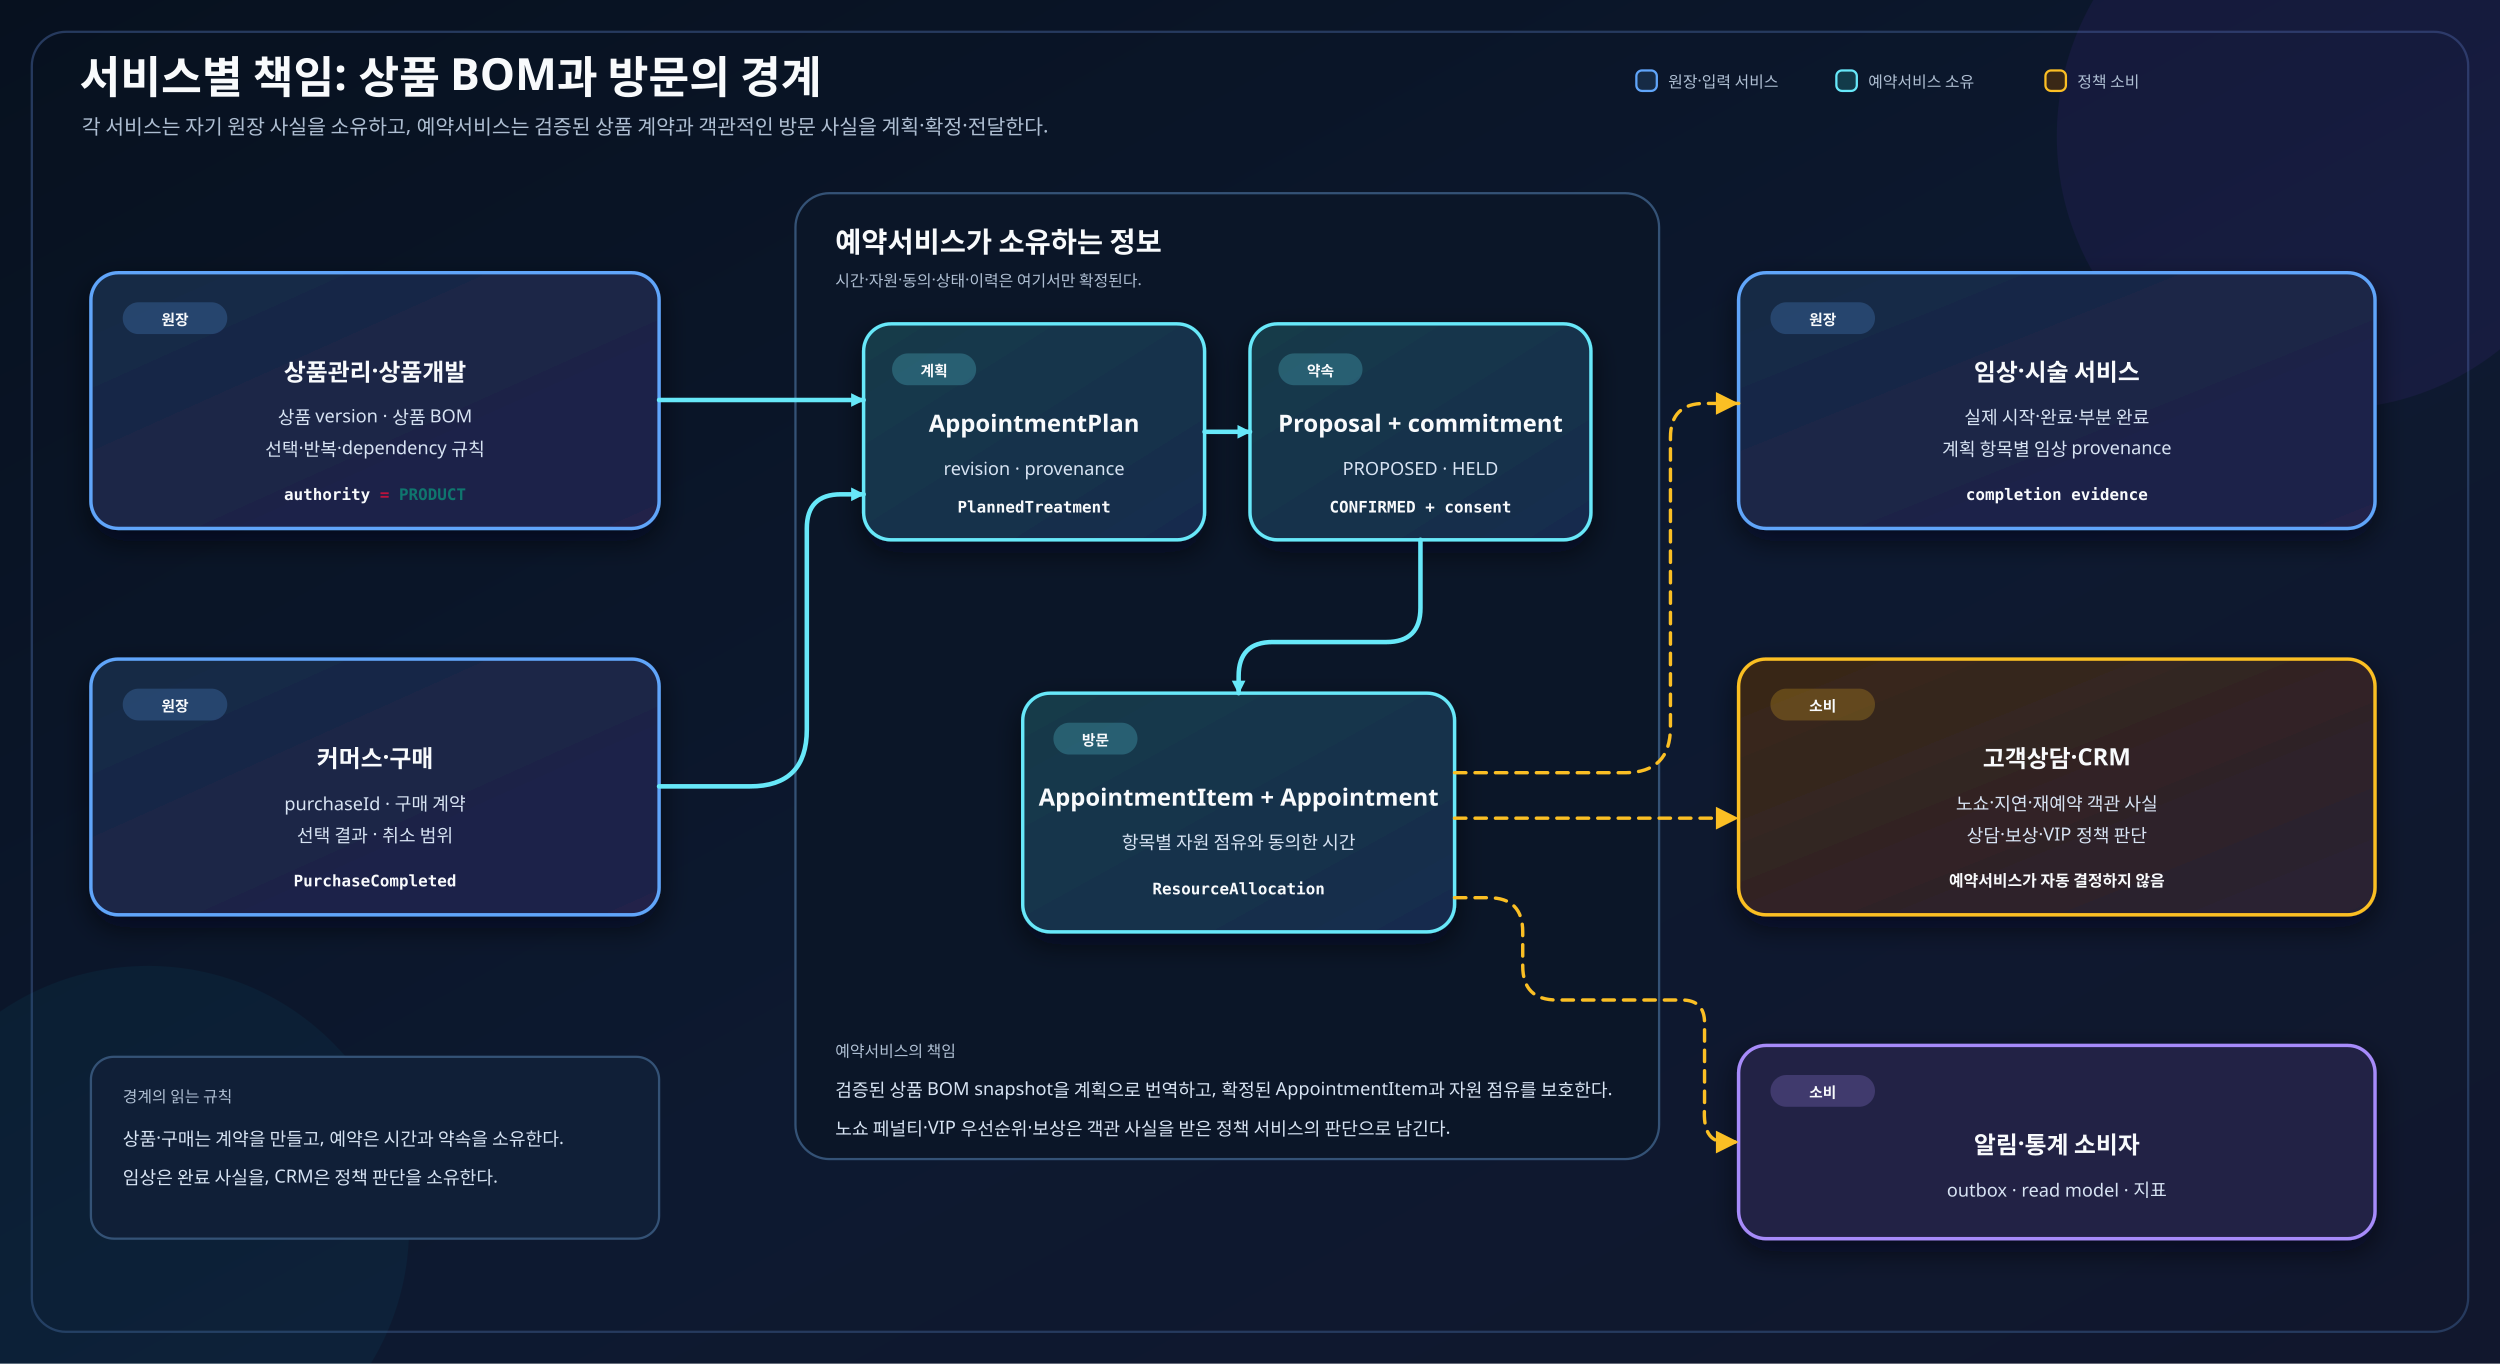
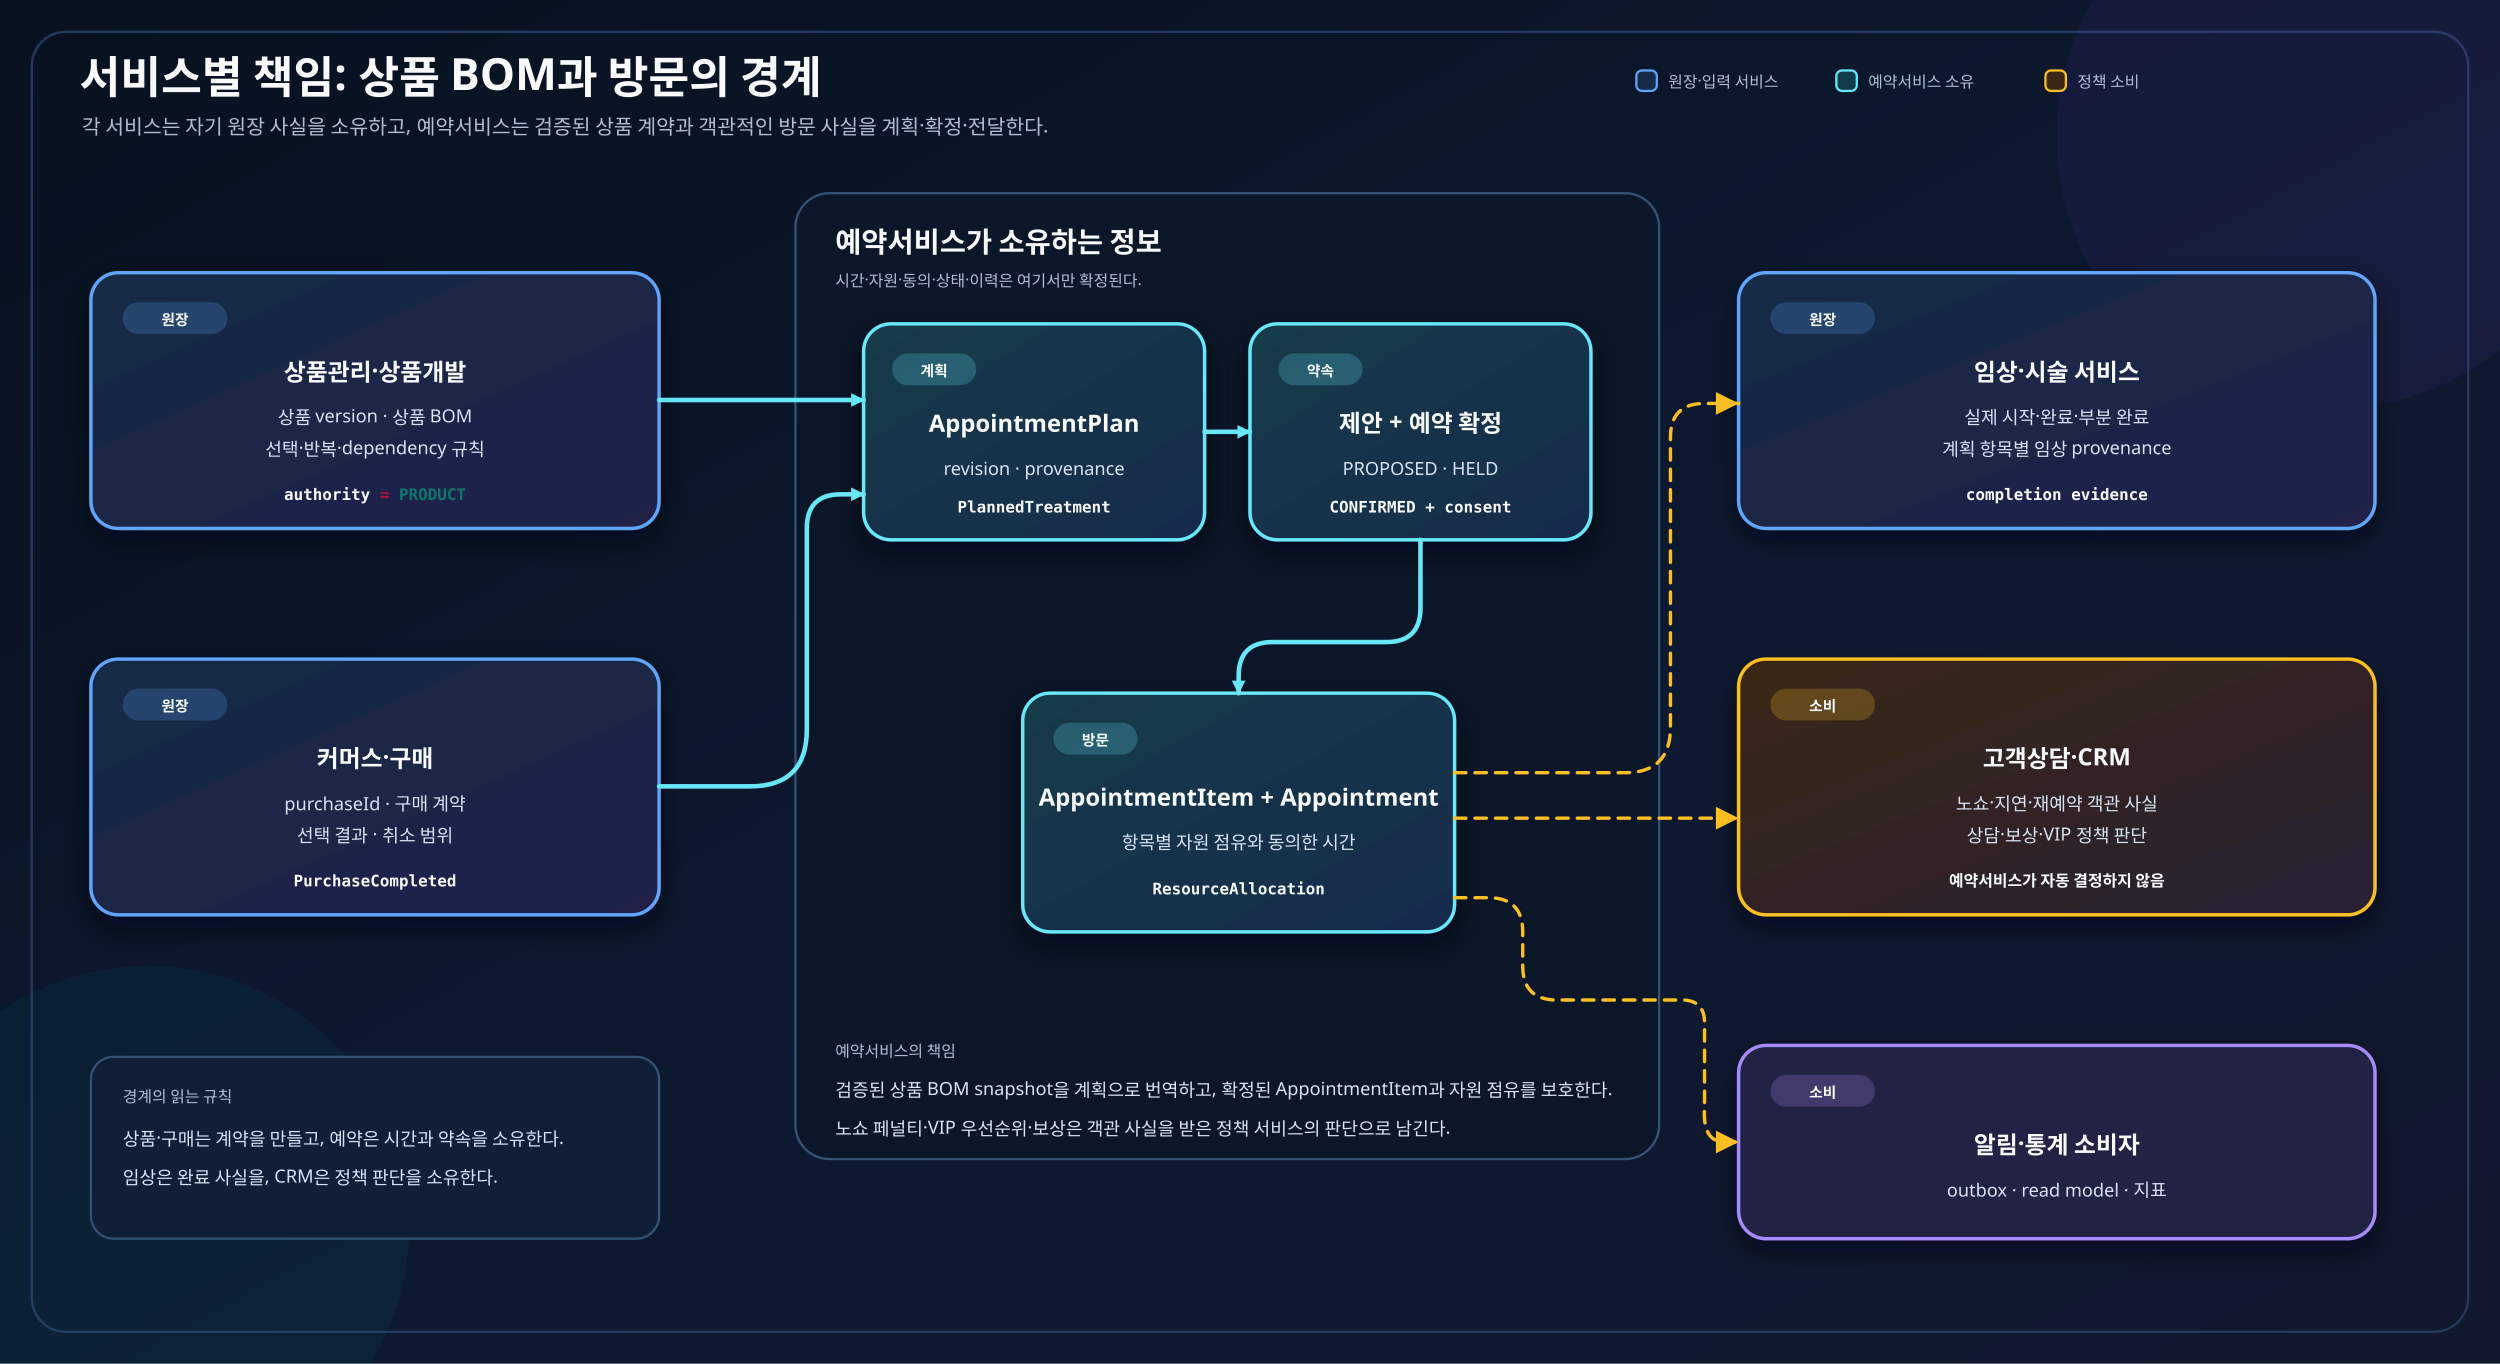
<svg xmlns="http://www.w3.org/2000/svg" width="2200" height="1200" viewBox="0 0 2200 1200" role="img" aria-labelledby="service-ko-title service-ko-desc">
  <defs>
    <linearGradient id="service-ko-bg" x1="0" y1="0" x2="1" y2="1">
      <stop offset="0" stop-color="#07111f" />
      <stop offset="0.56" stop-color="#0d1930" />
      <stop offset="1" stop-color="#11172d" />
    </linearGradient>
    <linearGradient id="service-ko-source" x1="0" y1="0" x2="1" y2="1">
      <stop offset="0" stop-color="#162b45" />
      <stop offset="1" stop-color="#202049" />
    </linearGradient>
    <linearGradient id="service-ko-reservation" x1="0" y1="0" x2="1" y2="1">
      <stop offset="0" stop-color="#123b4a" />
      <stop offset="1" stop-color="#192b4d" />
    </linearGradient>
    <linearGradient id="service-ko-policy" x1="0" y1="0" x2="1" y2="1">
      <stop offset="0" stop-color="#3a2816" />
      <stop offset="1" stop-color="#282034" />
    </linearGradient>
    <filter id="service-ko-shadow" x="-20%" y="-20%" width="140%" height="150%">
      <feDropShadow dx="0" dy="10" stdDeviation="12" flood-color="#020617" flood-opacity="0.58" />
    </filter>
    <marker id="service-ko-primary-arrow" viewBox="0 0 14 14" markerWidth="14" markerHeight="14" refX="12" refY="7" orient="auto" markerUnits="userSpaceOnUse" data-role="primary" data-size="14x14" data-tip-direction="positive-x">
      <path d="M 1 1 L 13 7 L 1 13 Z" fill="#67e8f9" data-arrowhead="true" data-solid-head="true" data-role="primary" data-size="14x14" />
    </marker>
    <marker id="service-ko-secondary-arrow" viewBox="0 0 10 10" markerWidth="10" markerHeight="10" refX="10" refY="5" orient="auto" markerUnits="userSpaceOnUse" overflow="visible" data-role="secondary" data-size="10x10" data-visible-size="20x20" data-tip-direction="positive-x">
      <path d="M -10 -5 L 10 5 L -10 15 Z" fill="#fbbf24" data-arrowhead="true" data-solid-head="true" data-role="secondary" data-size="10x10" data-visible-size="20x20" />
    </marker>
    <style>
      .title{font-family:"goorm Sans",sans-serif;font-size:39px;font-weight:700;fill:#f8fafc}.subtitle{font-family:"goorm Sans",sans-serif;font-size:18px;fill:#aebed2}.frame-title{font-family:"goorm Sans",sans-serif;font-size:25px;font-weight:700;fill:#f8fafc}.card-title{font-family:"goorm Sans",sans-serif;font-size:21px;font-weight:700;fill:#f8fafc}.body{font-family:"goorm Sans",sans-serif;font-size:16px;fill:#d7e3f3}.small{font-family:"goorm Sans",sans-serif;font-size:14px;fill:#aebed2}.code{font-family:"goorm Sans Code","goorm Sans",monospace;font-size:14px;font-weight:700;fill:#f8fafc}.pill{font-family:"goorm Sans Code","goorm Sans",monospace;font-size:13px;font-weight:700;fill:#f8fafc}.connector{fill:none;stroke-linecap:round;stroke-linejoin:round}.primary-line{stroke:#67e8f9;stroke-width:4}.handoff-line{stroke:#fbbf24;stroke-width:3;stroke-dasharray:10 8}.service-frame{fill:#0b1628;stroke:#345276;stroke-width:2}.source-card{fill:url(#service-ko-source);stroke:#60a5fa;stroke-width:3;filter:url(#service-ko-shadow)}.reservation-card{fill:url(#service-ko-reservation);stroke:#67e8f9;stroke-width:3;filter:url(#service-ko-shadow)}.policy-card{fill:url(#service-ko-policy);stroke:#fbbf24;stroke-width:3;filter:url(#service-ko-shadow)}.consumer-card{fill:#202044;stroke:#a78bfa;stroke-width:3;filter:url(#service-ko-shadow)}
    .syntax-type{fill:#0F766E}.syntax-operator{fill:#BE123C}</style>
  </defs>
  <rect width="2200" height="1200" fill="url(#service-ko-bg)" />
  <rect x="28" y="28" width="2144" height="1144" rx="30" fill="none" stroke="#263a5e" stroke-width="2" />
  <circle cx="2050" cy="120" r="240" fill="#7c3aed" opacity=".08" />
  <circle cx="130" cy="1080" r="230" fill="#0891b2" opacity=".07" />
  <text class="title" x="70" y="82">서비스별 책임: 상품 BOM과 방문의 경계</text>
  <text class="subtitle" x="72" y="118">각 서비스는 자기 원장 사실을 소유하고, 예약서비스는 검증된 상품 계약과 객관적인 방문 사실을 계획·확정·전달한다.</text>
  <g transform="translate(1440 62)">
    <rect x="0" y="0" width="18" height="18" rx="5" fill="#162b45" stroke="#60a5fa" stroke-width="2" />
    <text class="small" x="28" y="15">원장·입력 서비스</text>
    <rect x="176" y="0" width="18" height="18" rx="5" fill="#123b4a" stroke="#67e8f9" stroke-width="2" />
    <text class="small" x="204" y="15">예약서비스 소유</text>
    <rect x="360" y="0" width="18" height="18" rx="5" fill="#3a2816" stroke="#fbbf24" stroke-width="2" />
    <text class="small" x="388" y="15">정책 소비</text>
  </g>
  <g>
    <rect class="source-card" x="80" y="240" width="500" height="225" rx="24" />
    <rect x="108" y="266" width="92" height="28" rx="14" fill="#60a5fa" opacity=".22" />
    <text class="pill" x="154" y="286" text-anchor="middle">원장</text>
    <text class="card-title" x="330" y="335" text-anchor="middle">상품관리·상품개발</text>
    <text class="body" x="330" y="373" text-anchor="middle">상품 version · 상품 BOM</text>
    <text class="body" x="330" y="401" text-anchor="middle">선택·반복·dependency 규칙</text>
    <text class="code" x="330" y="440" text-anchor="middle">authority <tspan class="syntax-operator">=</tspan>
      <tspan class="syntax-type">PRODUCT</tspan>
    </text>
  </g>
  <g>
    <rect class="source-card" x="80" y="580" width="500" height="225" rx="24" />
    <rect x="108" y="606" width="92" height="28" rx="14" fill="#60a5fa" opacity=".22" />
    <text class="pill" x="154" y="626" text-anchor="middle">원장</text>
    <text class="card-title" x="330" y="675" text-anchor="middle">커머스·구매</text>
    <text class="body" x="330" y="713" text-anchor="middle">purchaseId · 구매 계약</text>
    <text class="body" x="330" y="741" text-anchor="middle">선택 결과 · 취소 범위</text>
    <text class="code" x="330" y="780" text-anchor="middle">PurchaseCompleted</text>
  </g>
  <rect class="service-frame" x="700" y="170" width="760" height="850" rx="30" />
  <text class="frame-title" x="735" y="222">예약서비스가 소유하는 정보</text>
  <text class="small" x="735" y="252">시간·자원·동의·상태·이력은 여기서만 확정된다.</text>
  <g>
    <rect class="reservation-card" x="760" y="285" width="300" height="190" rx="24" />
    <rect x="785" y="311" width="74" height="28" rx="14" fill="#67e8f9" opacity=".22" />
    <text class="pill" x="822" y="331" text-anchor="middle">계획</text>
    <text class="card-title" x="910" y="380" text-anchor="middle">AppointmentPlan</text>
    <text class="body" x="910" y="418" text-anchor="middle">revision · provenance</text>
    <text class="code" x="910" y="451" text-anchor="middle">PlannedTreatment</text>
  </g>
  <g>
    <rect class="reservation-card" x="1100" y="285" width="300" height="190" rx="24" />
    <rect x="1125" y="311" width="74" height="28" rx="14" fill="#67e8f9" opacity=".22" />
    <text class="pill" x="1162" y="331" text-anchor="middle">약속</text>
-     <text class="card-title" x="1250" y="380" text-anchor="middle">Proposal + commitment</text>
+     <text class="card-title" x="1250" y="380" text-anchor="middle">제안 + 예약 확정</text>
    <text class="body" x="1250" y="418" text-anchor="middle">PROPOSED · HELD</text>
    <text class="code" x="1250" y="451" text-anchor="middle">CONFIRMED + consent</text>
  </g>
  <g>
    <rect class="reservation-card" x="900" y="610" width="380" height="210" rx="24" />
    <rect x="927" y="636" width="74" height="28" rx="14" fill="#67e8f9" opacity=".22" />
    <text class="pill" x="964" y="656" text-anchor="middle">방문</text>
    <text class="card-title" x="1090" y="709" text-anchor="middle">AppointmentItem + Appointment</text>
    <text class="body" x="1090" y="747" text-anchor="middle">항목별 자원 점유와 동의한 시간</text>
    <text class="code" x="1090" y="787" text-anchor="middle">ResourceAllocation</text>
  </g>
  <path class="connector primary-line" data-connector="plan-commitment" data-source="plan-service" data-target="commitment-service" d="M 1060 380 H 1100" marker-end="url(#service-ko-primary-arrow)" />
  <path class="connector primary-line" data-connector="commitment-item" data-source="commitment-service" data-target="visit-service" d="M 1250 475 V 535 Q 1250 565 1220 565 H 1120 Q 1090 565 1090 595 V 610" marker-end="url(#service-ko-primary-arrow)" />
  <g>
    <rect class="source-card" x="1530" y="240" width="560" height="225" rx="24" />
    <rect x="1558" y="266" width="92" height="28" rx="14" fill="#60a5fa" opacity=".22" />
    <text class="pill" x="1604" y="286" text-anchor="middle">원장</text>
    <text class="card-title" x="1810" y="335" text-anchor="middle">임상·시술 서비스</text>
    <text class="body" x="1810" y="373" text-anchor="middle">실제 시작·완료·부분 완료</text>
    <text class="body" x="1810" y="401" text-anchor="middle">계획 항목별 임상 provenance</text>
    <text class="code" x="1810" y="440" text-anchor="middle">completion evidence</text>
  </g>
  <g>
    <rect class="policy-card" x="1530" y="580" width="560" height="225" rx="24" />
    <rect x="1558" y="606" width="92" height="28" rx="14" fill="#fbbf24" opacity=".22" />
    <text class="pill" x="1604" y="626" text-anchor="middle">소비</text>
    <text class="card-title" x="1810" y="675" text-anchor="middle">고객상담·CRM</text>
    <text class="body" x="1810" y="713" text-anchor="middle">노쇼·지연·재예약 객관 사실</text>
    <text class="body" x="1810" y="741" text-anchor="middle">상담·보상·VIP 정책 판단</text>
    <text class="code" x="1810" y="780" text-anchor="middle">예약서비스가 자동 결정하지 않음</text>
  </g>
  <g>
    <rect class="consumer-card" x="1530" y="920" width="560" height="170" rx="24" />
    <rect x="1558" y="946" width="92" height="28" rx="14" fill="#a78bfa" opacity=".22" />
    <text class="pill" x="1604" y="966" text-anchor="middle">소비</text>
    <text class="card-title" x="1810" y="1015" text-anchor="middle">알림·통계 소비자</text>
    <text class="body" x="1810" y="1053" text-anchor="middle">outbox · read model · 지표</text>
  </g>
  <path class="connector primary-line" data-connector="product-plan" data-source="product-service" data-target="plan-service" d="M 580 352 H 760" marker-end="url(#service-ko-primary-arrow)" />
  <path class="connector primary-line" data-connector="commerce-plan" data-source="commerce-service" data-target="plan-service" d="M 580 692 H 660 Q 710 692 710 642 V 465 Q 710 435 740 435 H 760" marker-end="url(#service-ko-primary-arrow)" />
  <path class="connector handoff-line" data-connector="visit-clinical" data-source="visit-service" data-target="clinical-service" d="M 1280 680 H 1430 Q 1470 680 1470 640 V 385 Q 1470 355 1500 355 H 1530" marker-end="url(#service-ko-secondary-arrow)" />
  <path class="connector handoff-line" data-connector="visit-crm" data-source="visit-service" data-target="crm-service" d="M 1280 720 H 1530" marker-end="url(#service-ko-secondary-arrow)" />
  <path class="connector handoff-line" data-connector="visit-notification" data-source="visit-service" data-target="notification-consumers" d="M 1280 790 H 1310 Q 1340 790 1340 820 V 850 Q 1340 880 1370 880 H 1480 Q 1500 880 1500 900 V 975 Q 1498 1005 1518 1005 H 1530" marker-end="url(#service-ko-secondary-arrow)" />
  <rect x="80" y="930" width="500" height="160" rx="20" fill="#101f37" stroke="#345276" stroke-width="2" />
  <text class="small" x="108" y="970">경계의 읽는 규칙</text>
  <text class="body" x="108" y="1008">상품·구매는 계약을 만들고, 예약은 시간과 약속을 소유한다.</text>
  <text class="body" x="108" y="1042">임상은 완료 사실을, CRM은 정책 판단을 소유한다.</text>
  <text class="small" x="735" y="930">예약서비스의 책임</text>
  <text class="body" x="735" y="965">검증된 상품 BOM snapshot을 계획으로 번역하고, 확정된 AppointmentItem과 자원 점유를 보호한다.</text>
  <text class="body" x="735" y="999">노쇼 페널티·VIP 우선순위·보상은 객관 사실을 받은 정책 서비스의 판단으로 남긴다.</text>
</svg>
